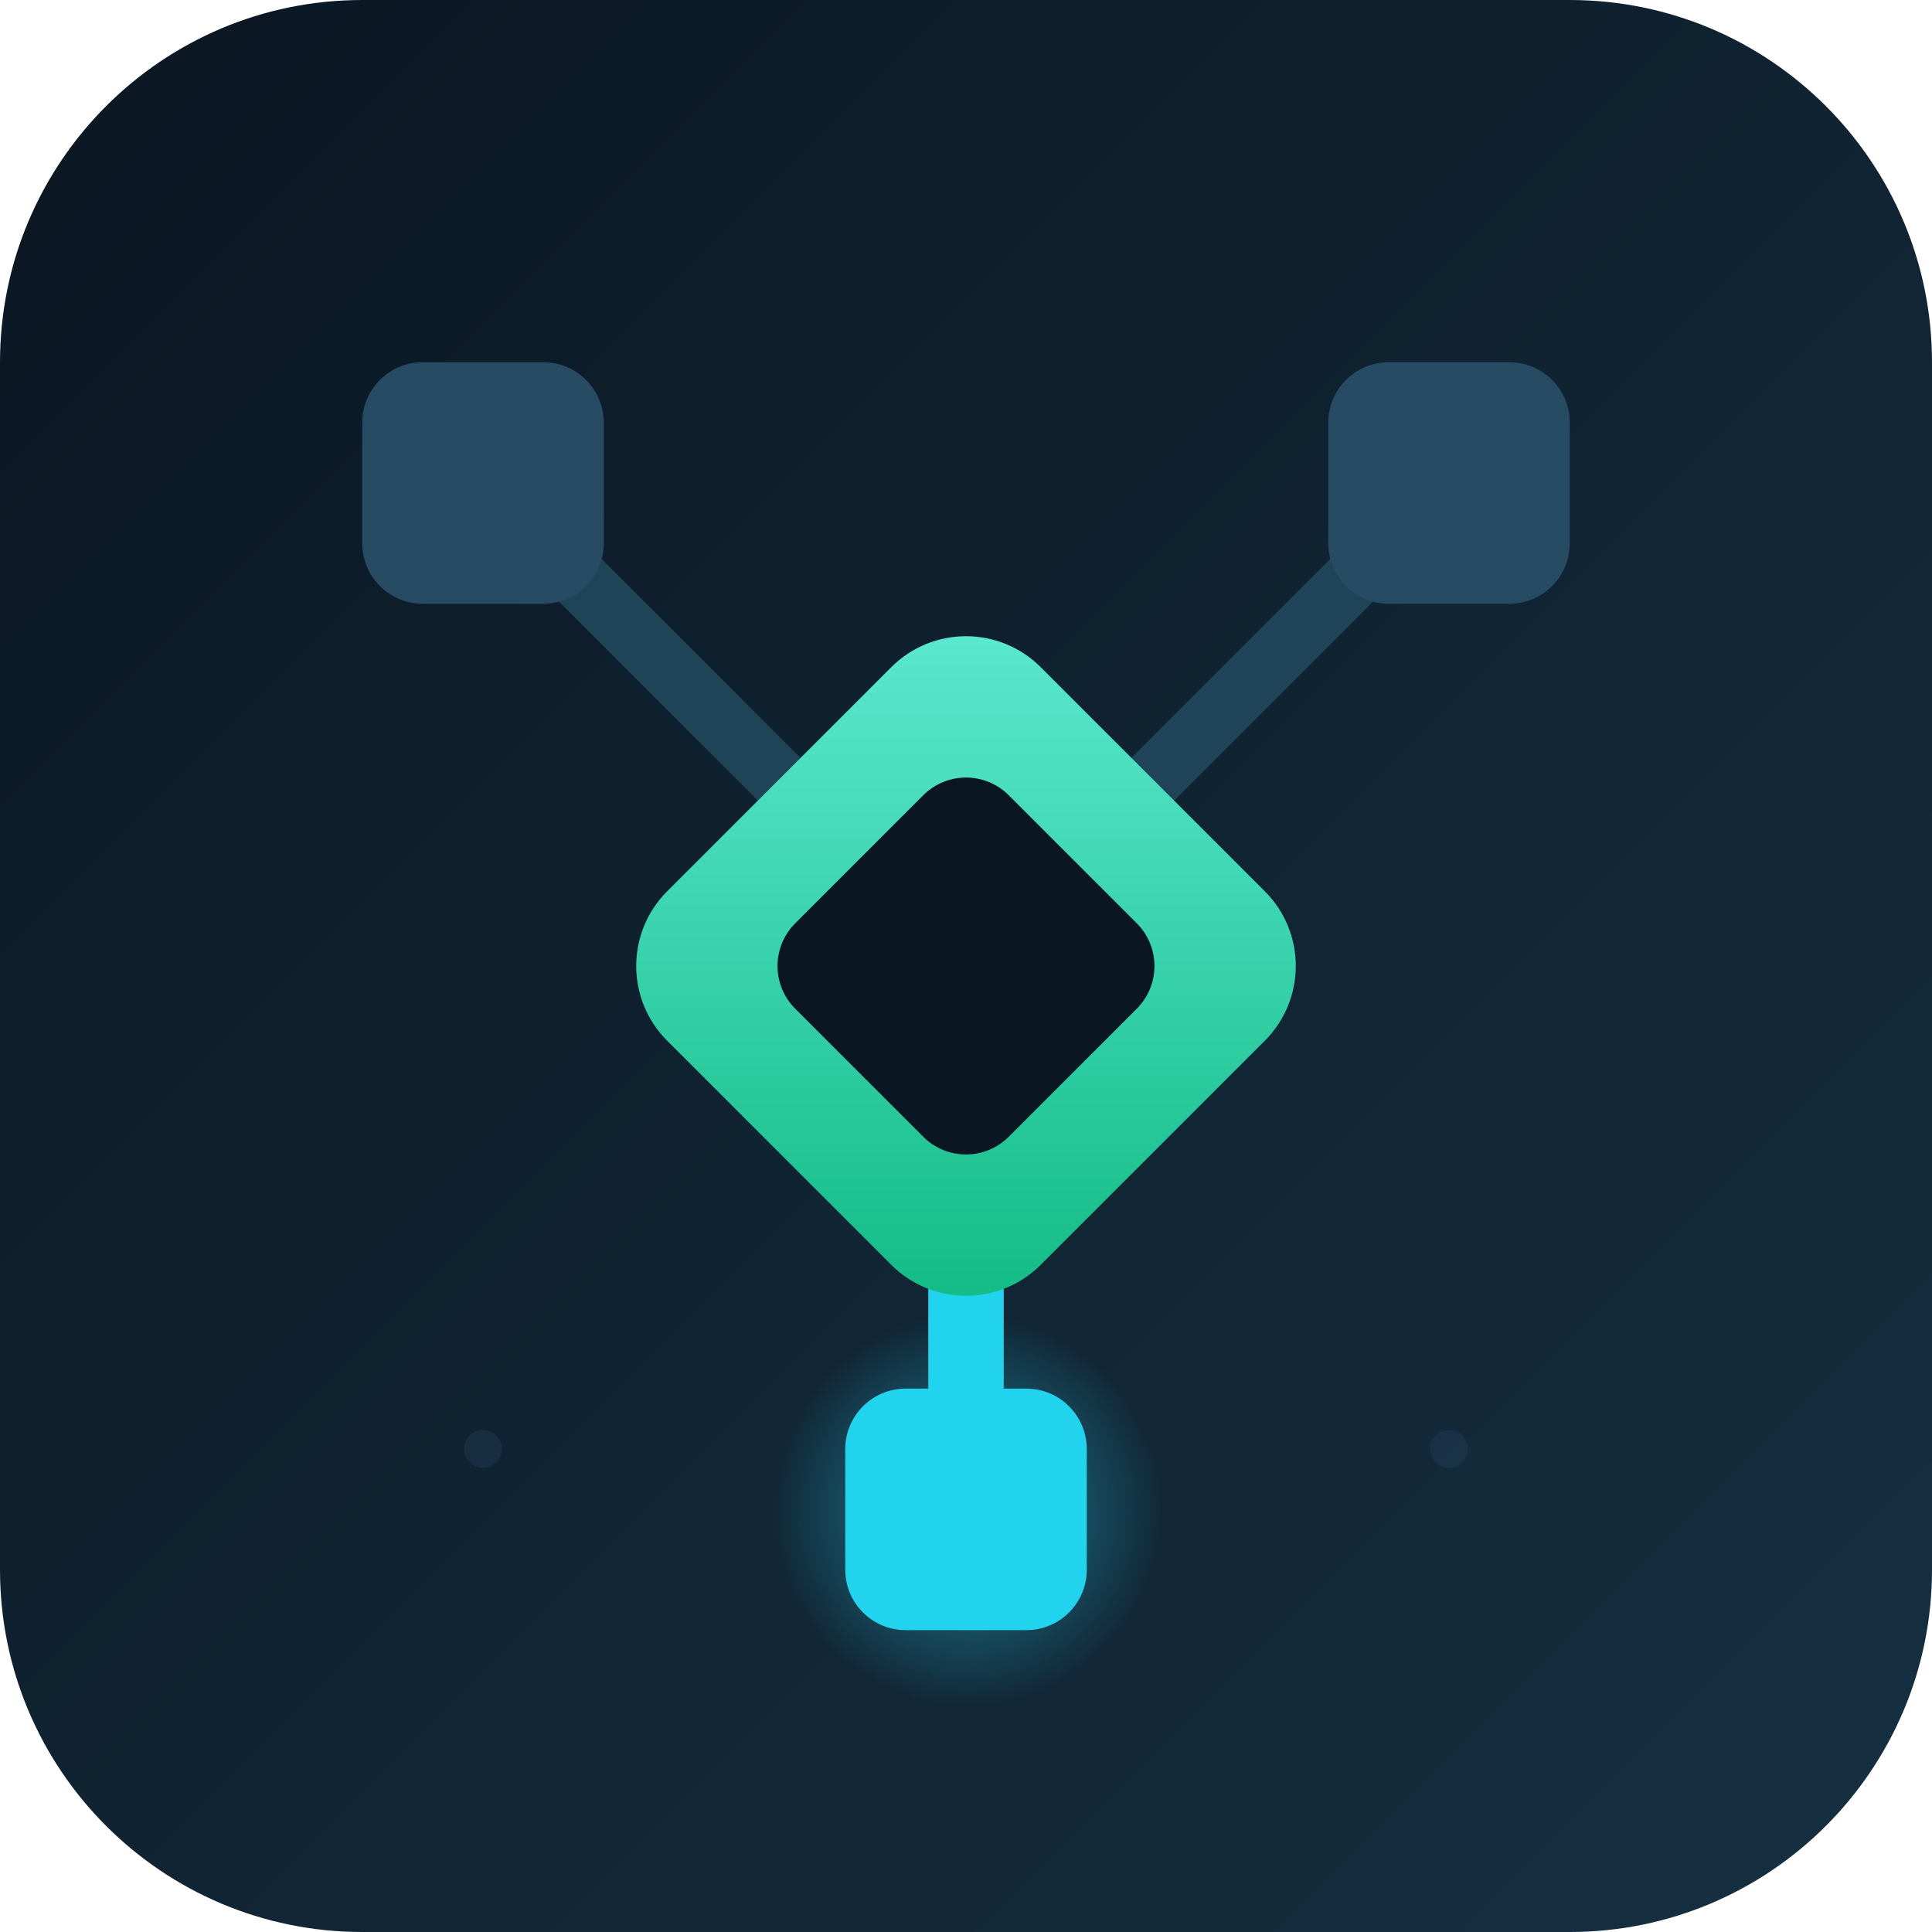
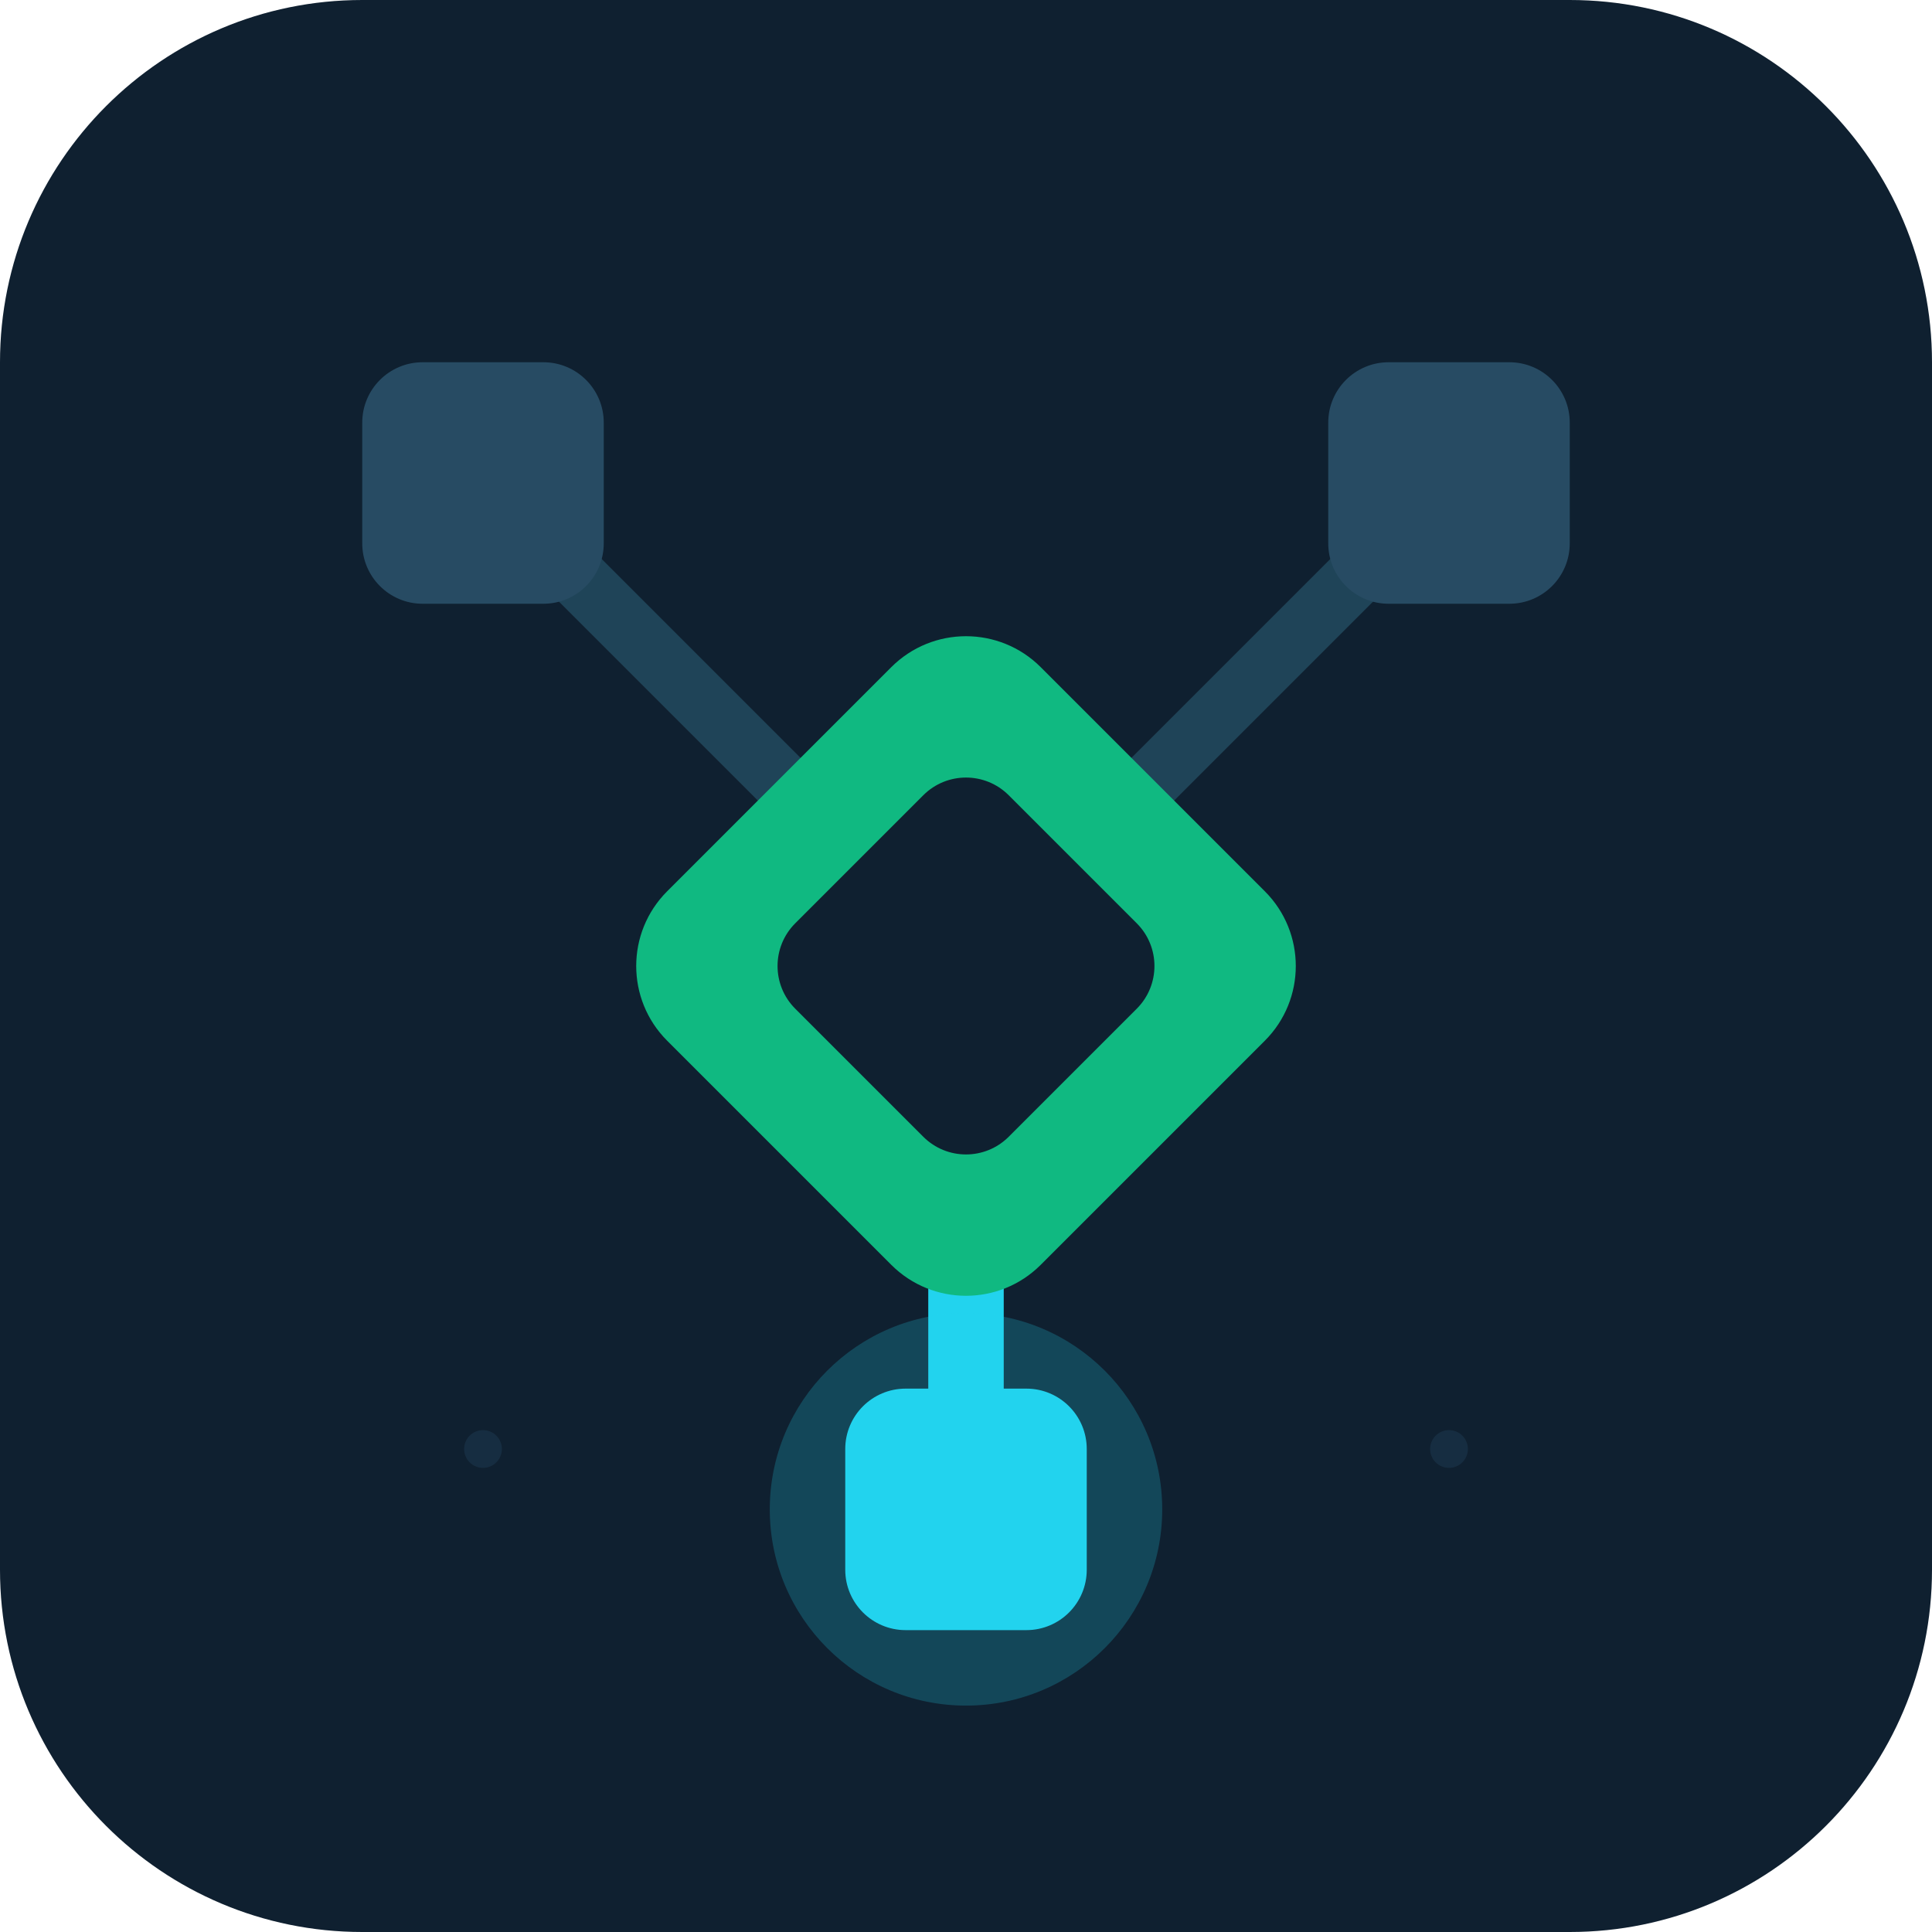
<svg xmlns="http://www.w3.org/2000/svg" width="256" height="256" viewBox="0 0 256 256">
-   <defs>
-     <linearGradient id="bg" x1="0" y1="0" x2="1" y2="1">
-       <stop offset="0" stop-color="#0a1622" />
-       <stop offset="1" stop-color="#163042" />
-     </linearGradient>
-     <linearGradient id="hub" x1="0" y1="0" x2="1" y2="1">
-       <stop offset="0" stop-color="#5eead4" />
-       <stop offset="1" stop-color="#10b981" />
-     </linearGradient>
-     <radialGradient id="glow" cx="0.5" cy="0.5" r="0.5">
-       <stop offset="0" stop-color="#22d3ee" stop-opacity="0.55" />
-       <stop offset="1" stop-color="#22d3ee" stop-opacity="0" />
-     </radialGradient>
-   </defs>
-   <rect x="0" y="0" width="256" height="256" rx="48" fill="url(#bg)" />
+   <rect x="0" y="0" width="256" height="256" rx="48" fill="#0f2030" />
  <g fill="#1d3a52" opacity="0.5">
    <circle cx="64" cy="64" r="2.5" />
    <circle cx="192" cy="64" r="2.5" />
    <circle cx="64" cy="192" r="2.5" />
    <circle cx="192" cy="192" r="2.5" />
  </g>
  <g stroke-linecap="round" fill="none">
    <line x1="128" y1="128" x2="64" y2="64" stroke="#1f4458" stroke-width="8" />
    <line x1="128" y1="128" x2="192" y2="64" stroke="#1f4458" stroke-width="8" />
    <line x1="128" y1="128" x2="128" y2="200" stroke="#22d3ee" stroke-width="10" />
  </g>
-   <circle cx="128" cy="200" r="26" fill="url(#glow)" />
+   <circle cx="128" cy="200" r="26" fill="#22d3ee" opacity="0.22" />
  <g>
    <rect x="48" y="48" width="32" height="32" rx="8" fill="#274b63" />
    <rect x="176" y="48" width="32" height="32" rx="8" fill="#274b63" />
    <rect x="112" y="184" width="32" height="32" rx="8" fill="#22d3ee" />
  </g>
  <g transform="rotate(45 128 128)">
-     <rect x="93" y="93" width="70" height="70" rx="14" fill="url(#hub)" />
-     <rect x="108" y="108" width="40" height="40" rx="8" fill="#0a1622" />
+     <rect x="93" y="93" width="70" height="70" rx="14" fill="#10b981" />
+     <rect x="108" y="108" width="40" height="40" rx="8" fill="#0f2030" />
  </g>
</svg>
